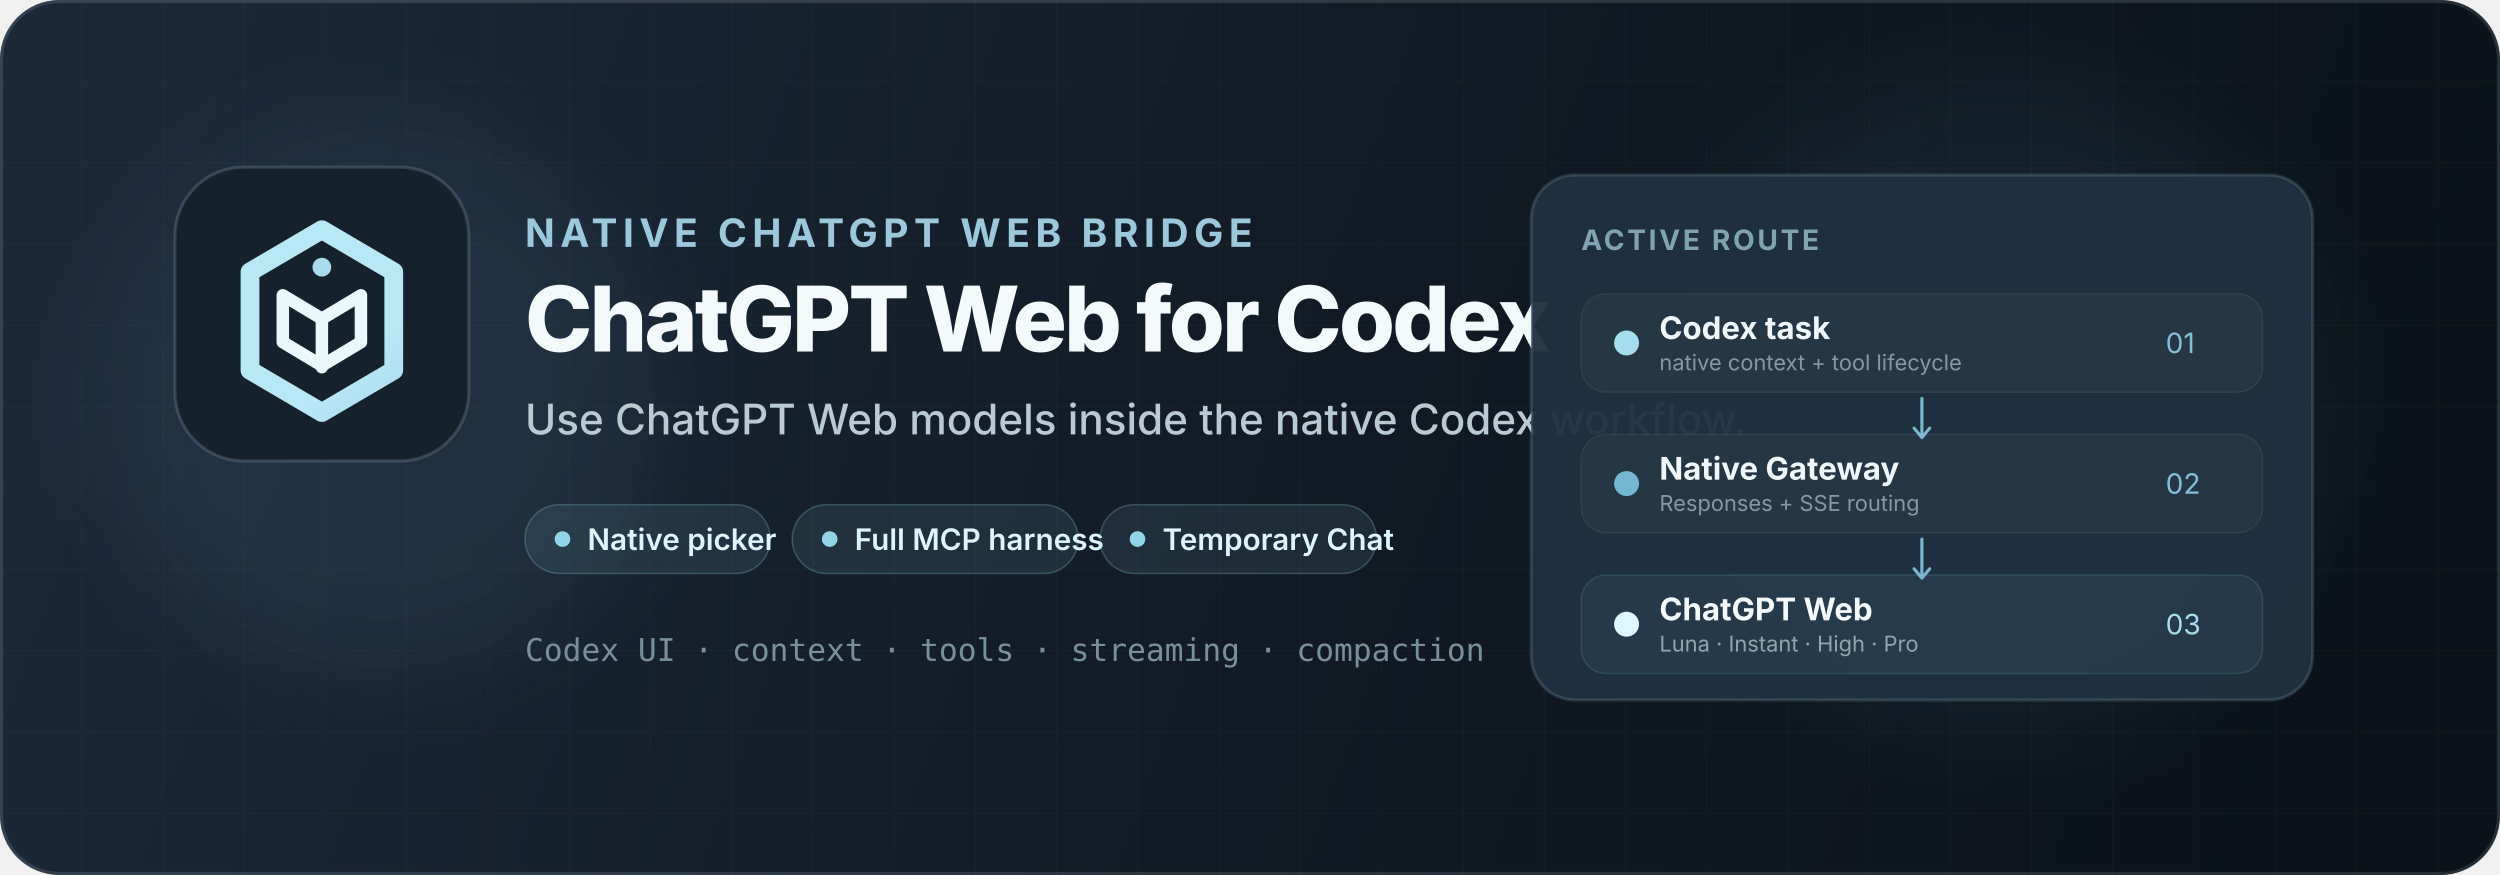
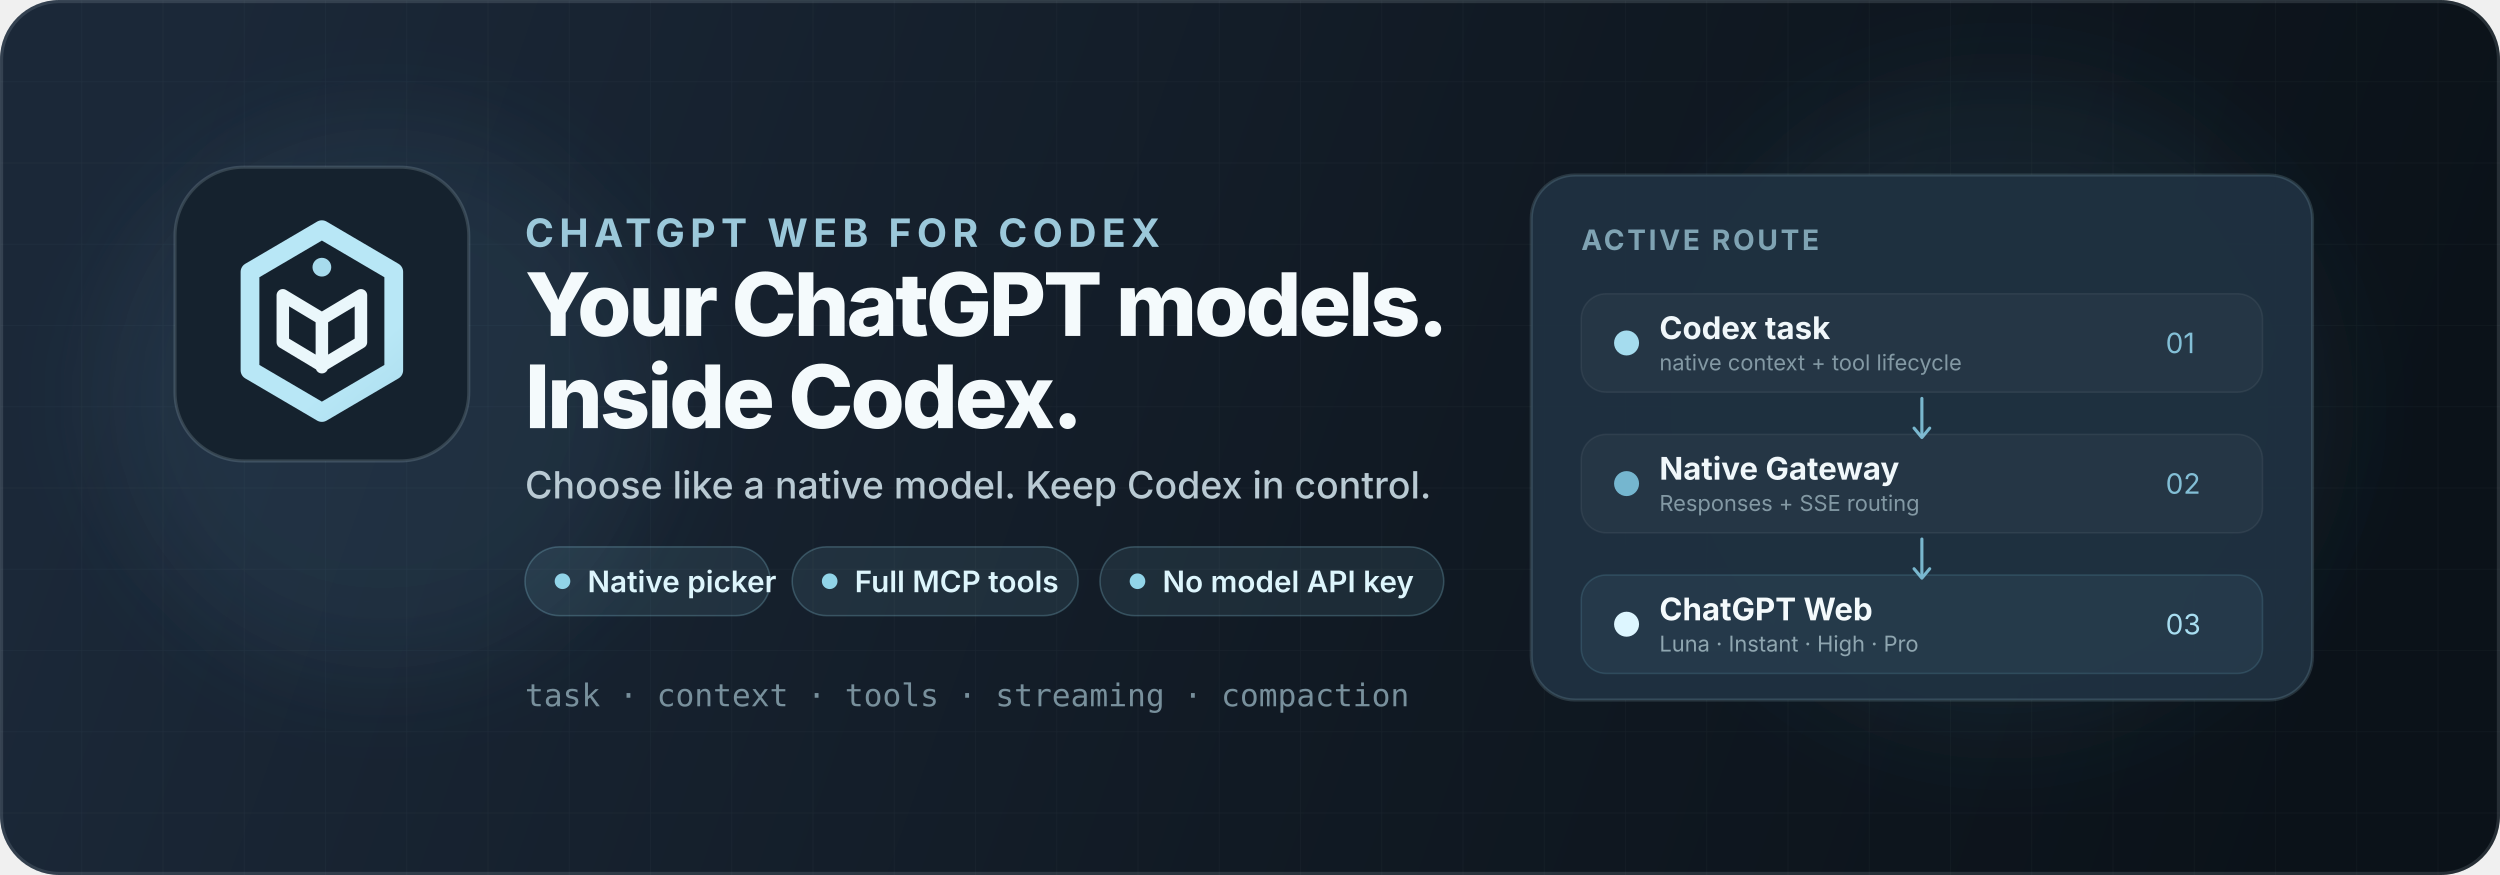
<svg xmlns="http://www.w3.org/2000/svg" width="1600" height="560" viewBox="0 0 1600 560" role="img" aria-labelledby="title desc">
  <defs>
    <linearGradient id="bg" x1="120" y1="40" x2="1480" y2="520" gradientUnits="userSpaceOnUse">
      <stop stop-color="#1B2838" />
      <stop offset="0.55" stop-color="#111A24" />
      <stop offset="1" stop-color="#0B1219" />
    </linearGradient>
    <linearGradient id="signal" x1="135" y1="108" x2="360" y2="365" gradientUnits="userSpaceOnUse">
      <stop stop-color="#B8E7F6" />
      <stop offset="1" stop-color="#5B9FBE" />
    </linearGradient>
    <linearGradient id="card" x1="940" y1="130" x2="1460" y2="430" gradientUnits="userSpaceOnUse">
      <stop stop-color="#1F3040" stop-opacity="0.95" />
      <stop offset="1" stop-color="#101922" stop-opacity="0.95" />
    </linearGradient>
    <filter id="glow" x="-60%" y="-60%" width="220%" height="220%">
      <feGaussianBlur stdDeviation="34" />
    </filter>
    <pattern id="grid" width="52" height="52" patternUnits="userSpaceOnUse">
      <path d="M52 0H0V52" fill="none" stroke="#D8EEF6" stroke-opacity="0.035" />
    </pattern>
  </defs>
  <rect width="1600" height="560" rx="38" fill="url(#bg)" />
  <rect x="1" y="1" width="1598" height="558" rx="37" fill="none" stroke="#D9EDF5" stroke-opacity="0.13" stroke-width="2" />
  <rect width="1600" height="560" rx="38" fill="url(#grid)" />
  <circle cx="245" cy="255" r="175" fill="#5FA8C8" fill-opacity="0.10" filter="url(#glow)" />
  <circle cx="1280" cy="260" r="210" fill="#5FA8C8" fill-opacity="0.08" filter="url(#glow)" />
  <g transform="translate(112 107)">
    <rect width="188" height="188" rx="44" fill="#15222E" stroke="#D9EDF5" stroke-opacity="0.16" stroke-width="2" />
    <path d="M48 67 94 40l46 27v63l-46 27-46-27V67Z" fill="none" stroke="url(#signal)" stroke-linejoin="round" stroke-width="12" />
    <path d="m69 82 25 15 25-15M94 97v31M69 82v30l25 15 25-15V82" fill="none" stroke="#EAF7FB" stroke-linecap="round" stroke-linejoin="round" stroke-width="8" />
    <circle cx="94" cy="64" r="6" fill="#A7DBED" />
  </g>
-   <text x="336" y="158" fill="#9BC8DA" font-family="-apple-system,BlinkMacSystemFont,'Segoe UI',sans-serif" font-size="25" font-weight="650" letter-spacing="3.5">NATIVE CHATGPT WEB BRIDGE</text>
-   <text x="336" y="225" fill="#F4FAFC" font-family="-apple-system,BlinkMacSystemFont,'Segoe UI',sans-serif" font-size="58" font-weight="760" letter-spacing="-1.8">ChatGPT Web for Codex</text>
-   <text x="336" y="278" fill="#B9CAD3" font-family="-apple-system,BlinkMacSystemFont,'Segoe UI',sans-serif" font-size="27" font-weight="450">Use ChatGPT Web models inside the native Codex workflow.</text>
+   <text x="336" y="158" fill="#9BC8DA" font-family="-apple-system,BlinkMacSystemFont,'Segoe UI',sans-serif" font-size="25" font-weight="650" letter-spacing="3.5">CHATGPT WEB FOR CODEX</text>
+   <text x="336" y="215" fill="#F4FAFC" font-family="-apple-system,BlinkMacSystemFont,'Segoe UI',sans-serif" font-size="56" font-weight="760" letter-spacing="-1.8">Your ChatGPT models.</text>
+   <text x="336" y="274" fill="#F4FAFC" font-family="-apple-system,BlinkMacSystemFont,'Segoe UI',sans-serif" font-size="56" font-weight="760" letter-spacing="-1.8">Inside Codex.</text>
+   <text x="336" y="319" fill="#B9CAD3" font-family="-apple-system,BlinkMacSystemFont,'Segoe UI',sans-serif" font-size="24" font-weight="450">Choose like a native model. Keep Codex in control.</text>
  <g font-family="-apple-system,BlinkMacSystemFont,'Segoe UI',sans-serif" font-size="19" font-weight="600">
-     <g transform="translate(336 323)">
+     <g transform="translate(336 350)">
      <rect width="157" height="44" rx="22" fill="#91D4E8" fill-opacity="0.10" stroke="#91D4E8" stroke-opacity="0.25" />
      <circle cx="24" cy="22" r="5" fill="#91D4E8" />
      <text x="40" y="29" fill="#DDF5FC">Native picker</text>
    </g>
-     <g transform="translate(507 323)">
+     <g transform="translate(507 350)">
      <rect width="183" height="44" rx="22" fill="#91D4E8" fill-opacity="0.10" stroke="#91D4E8" stroke-opacity="0.25" />
      <circle cx="24" cy="22" r="5" fill="#91D4E8" />
-       <text x="40" y="29" fill="#DDF5FC">Full MCP harness</text>
+       <text x="40" y="29" fill="#DDF5FC">Full MCP tools</text>
    </g>
-     <g transform="translate(704 323)">
-       <rect width="177" height="44" rx="22" fill="#91D4E8" fill-opacity="0.10" stroke="#91D4E8" stroke-opacity="0.25" />
+     <g transform="translate(704 350)">
+       <rect width="220" height="44" rx="22" fill="#91D4E8" fill-opacity="0.10" stroke="#91D4E8" stroke-opacity="0.25" />
      <circle cx="24" cy="22" r="5" fill="#91D4E8" />
-       <text x="40" y="29" fill="#DDF5FC">Temporary Chat</text>
+       <text x="40" y="29" fill="#DDF5FC">No model API key</text>
    </g>
  </g>
-   <text x="336" y="423" fill="#78909C" font-family="ui-monospace,SFMono-Regular,Menlo,monospace" font-size="20">Codex UI · context · tools · streaming · compaction</text>
+   <text x="336" y="452" fill="#78909C" font-family="ui-monospace,SFMono-Regular,Menlo,monospace" font-size="20">task · context · tools · streaming · compaction</text>
  <g transform="translate(980 112)" font-family="-apple-system,BlinkMacSystemFont,'Segoe UI',sans-serif">
    <rect width="500" height="336" rx="28" fill="url(#card)" stroke="#B4DDEA" stroke-opacity="0.16" stroke-width="2" />
    <text x="32" y="48" fill="#7FA3B3" font-size="18" font-weight="650" letter-spacing="1.7">ACTIVE ROUTE</text>
    <g transform="translate(32 76)">
      <rect width="436" height="63" rx="16" fill="#FFFFFF" fill-opacity="0.035" stroke="#FFFFFF" stroke-opacity="0.06" />
      <circle cx="29" cy="31.5" r="8" fill="#A5DCEE" />
      <text x="50" y="29" fill="#F0F7FA" font-size="20" font-weight="650">Codex task</text>
      <text x="50" y="49" fill="#8399A4" font-size="14">native context + tool lifecycle</text>
      <text x="374" y="38" fill="#83BFD6" font-size="18">01</text>
    </g>
    <path d="M250 143v23" stroke="#79B7CE" stroke-width="2" stroke-linecap="round" />
    <path d="m245 162 5 6 5-6" fill="none" stroke="#79B7CE" stroke-width="2" stroke-linecap="round" stroke-linejoin="round" />
    <g transform="translate(32 166)">
      <rect width="436" height="63" rx="16" fill="#FFFFFF" fill-opacity="0.035" stroke="#FFFFFF" stroke-opacity="0.06" />
      <circle cx="29" cy="31.5" r="8" fill="#75B6CF" />
      <text x="50" y="29" fill="#F0F7FA" font-size="20" font-weight="650">Native Gateway</text>
      <text x="50" y="49" fill="#8399A4" font-size="14">Responses + SSE routing</text>
      <text x="374" y="38" fill="#83BFD6" font-size="18">02</text>
    </g>
    <path d="M250 233v23" stroke="#79B7CE" stroke-width="2" stroke-linecap="round" />
    <path d="m245 252 5 6 5-6" fill="none" stroke="#79B7CE" stroke-width="2" stroke-linecap="round" stroke-linejoin="round" />
    <g transform="translate(32 256)">
      <rect width="436" height="63" rx="16" fill="#7CC6E0" fill-opacity="0.075" stroke="#7CC6E0" stroke-opacity="0.16" />
      <circle cx="29" cy="31.5" r="8" fill="#DDF6FF" />
      <text x="50" y="29" fill="#F4FAFC" font-size="20" font-weight="650">ChatGPT Web</text>
      <text x="50" y="49" fill="#8FA6B0" font-size="14">Luna · Instant · High · Pro</text>
      <text x="374" y="38" fill="#A8DDF0" font-size="18">03</text>
    </g>
  </g>
</svg>
